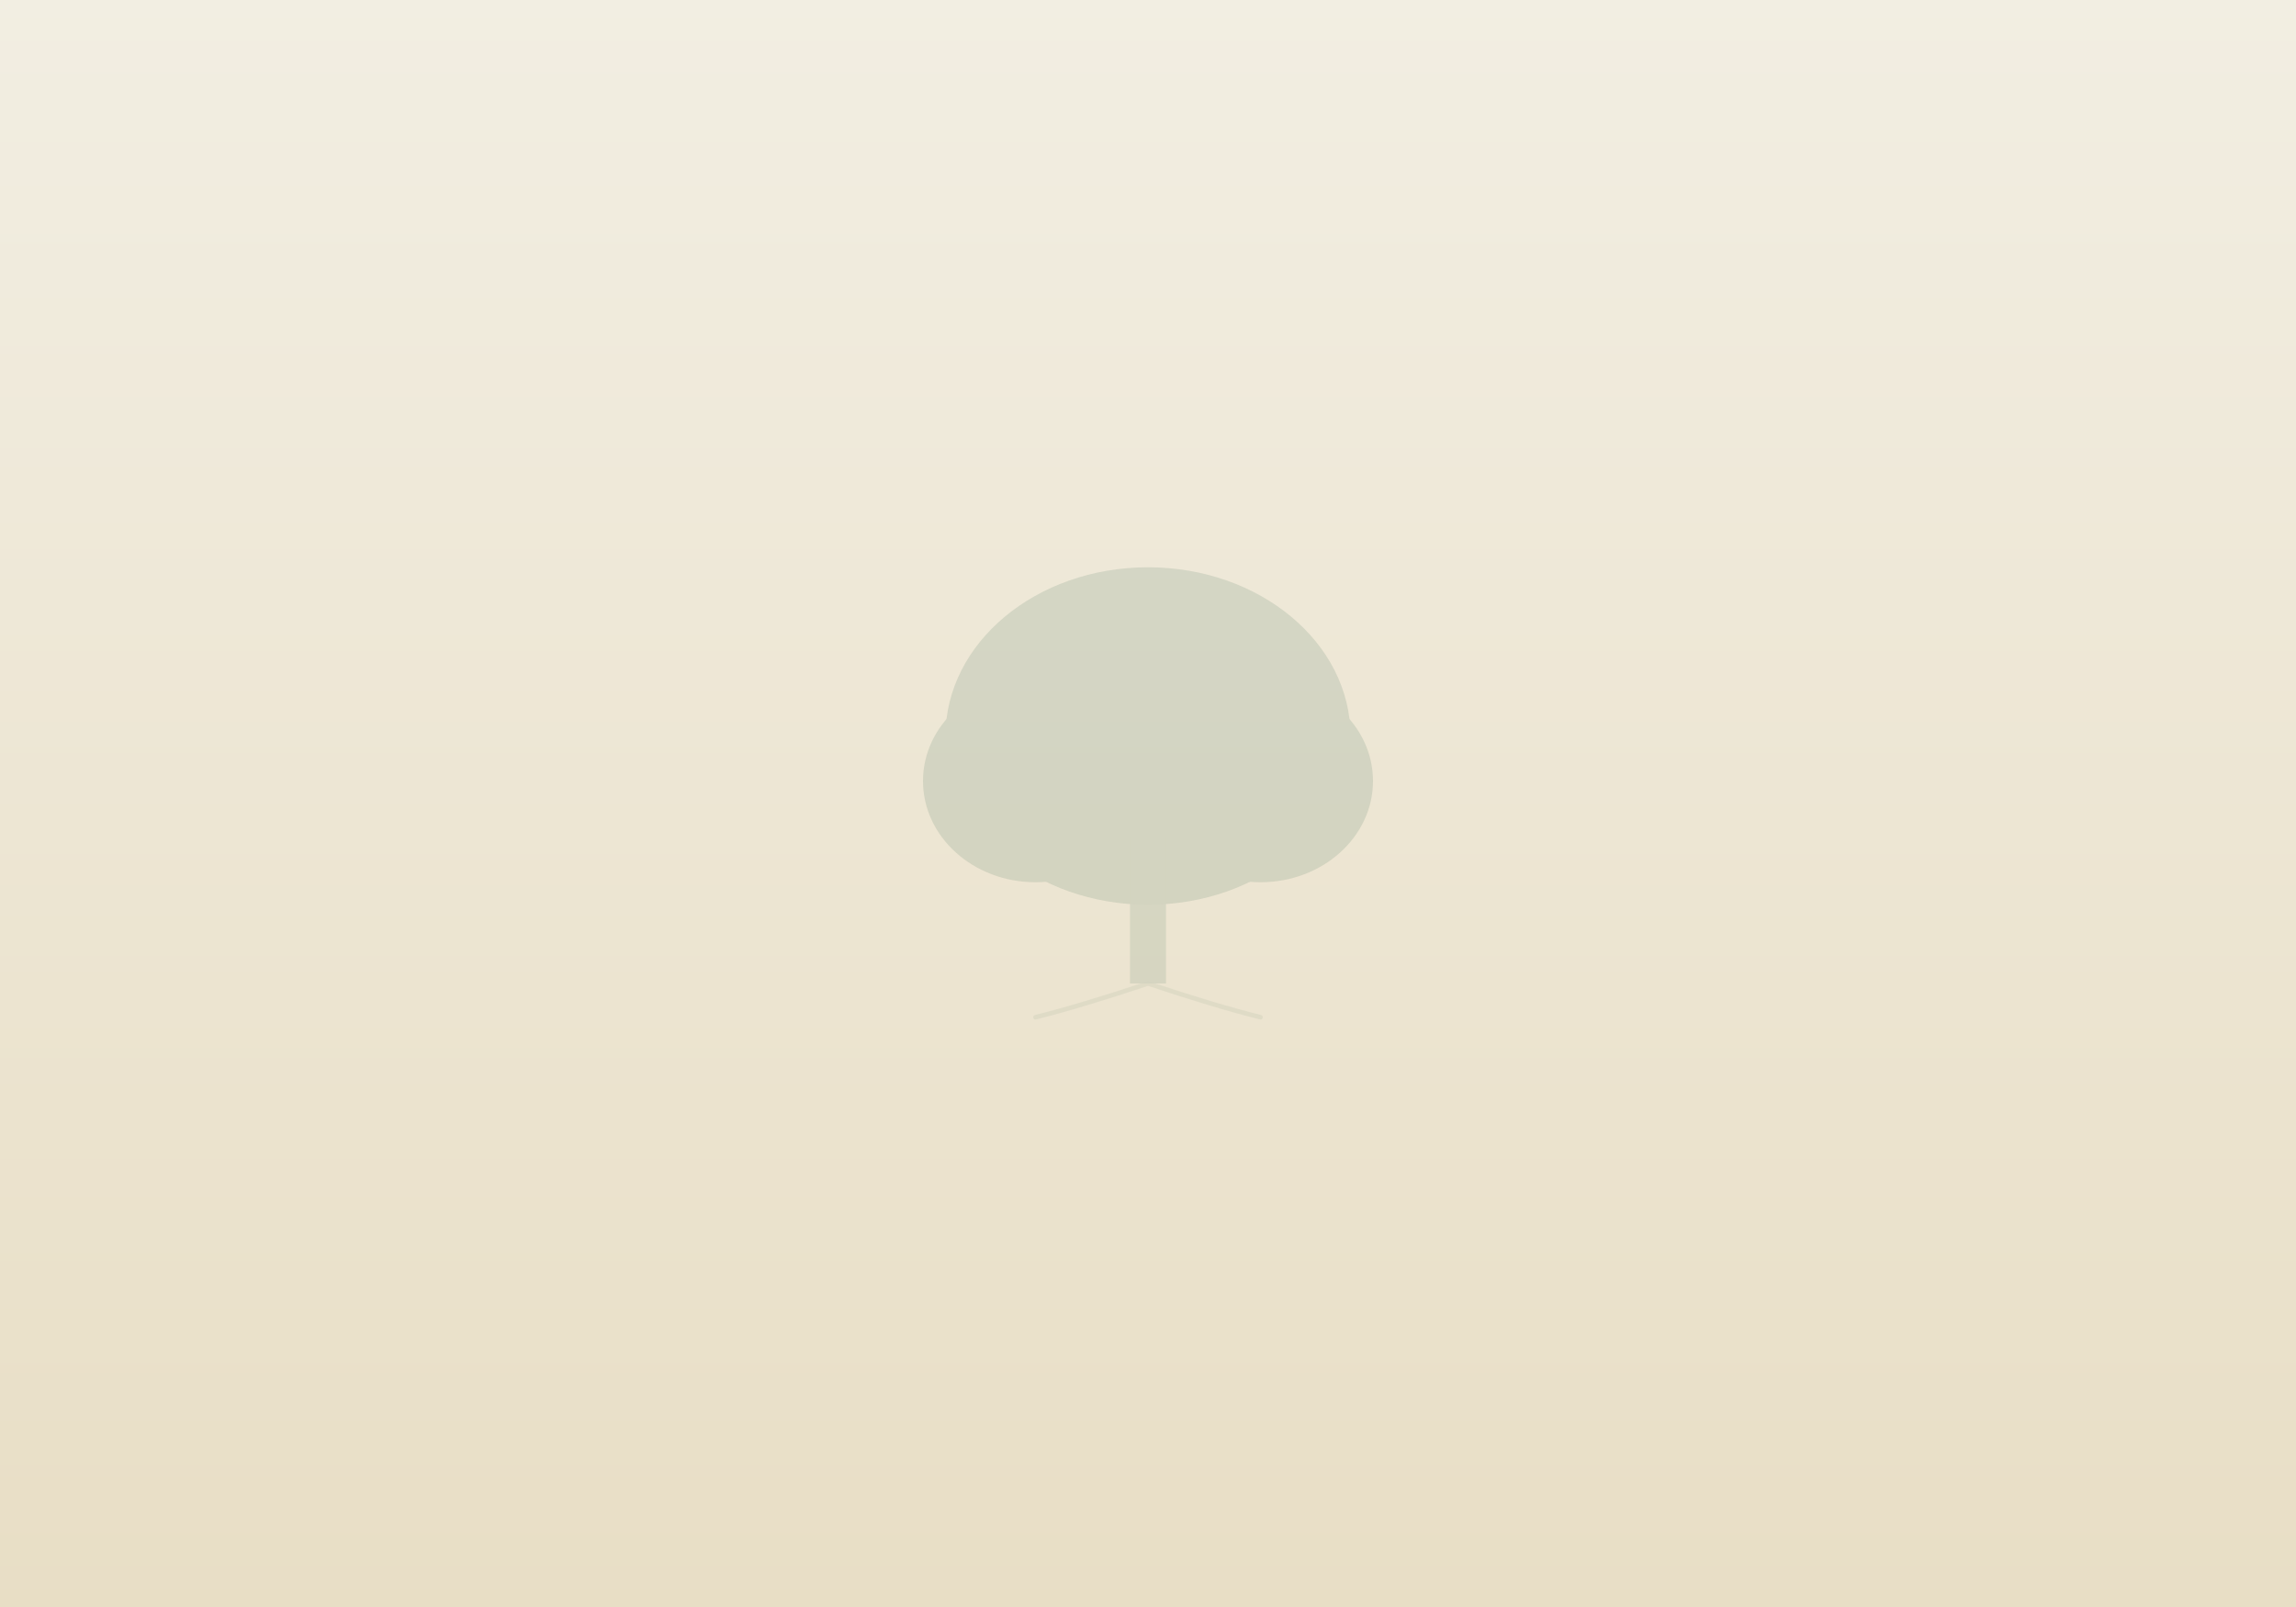
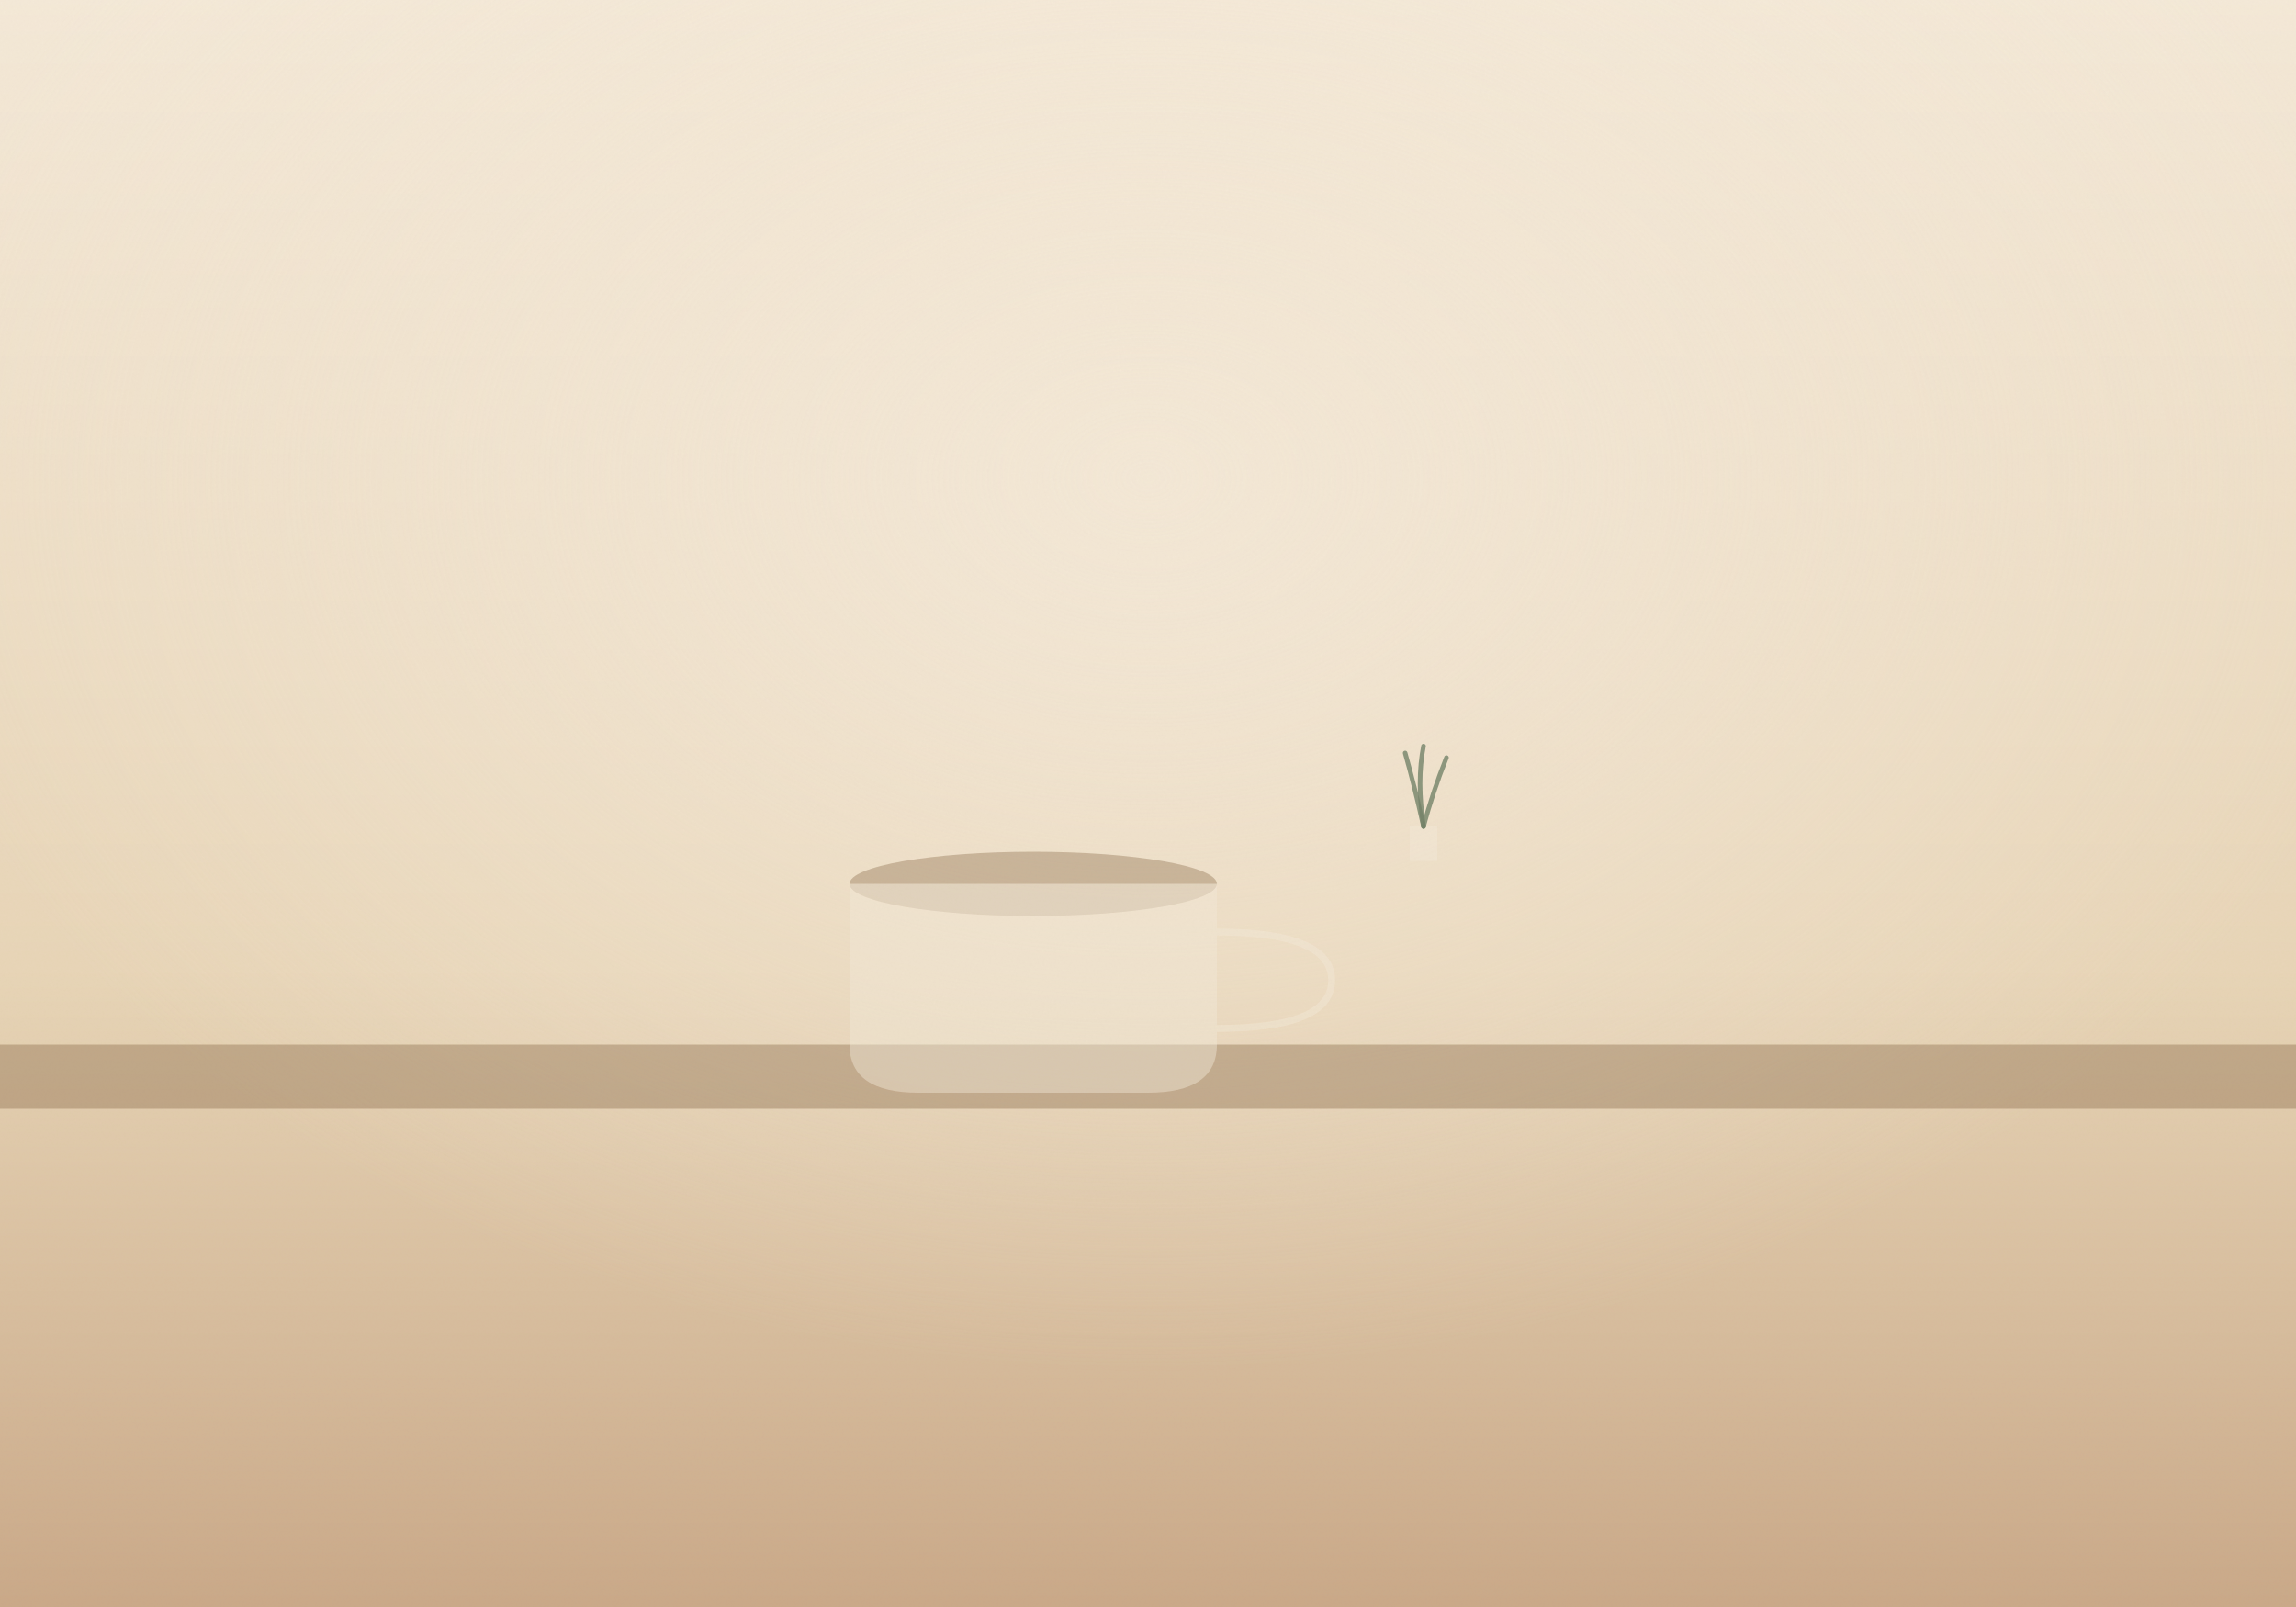
<svg xmlns="http://www.w3.org/2000/svg" viewBox="0 0 1000 700" preserveAspectRatio="xMidYMid slice">
  <defs>
-     <linearGradient id="bg" x1="0%" y1="0%" x2="0%" y2="100%">
-       <stop offset="0%" stop-color="#f2eee2" />
-       <stop offset="100%" stop-color="#e8dec5" />
+     <linearGradient id="cbg" x1="50%" y1="0%" x2="50%" y2="100%">
+       <stop offset="0%" stop-color="#f4e9d8" />
+       <stop offset="60%" stop-color="#e8d5b7" />
+       <stop offset="100%" stop-color="#c9a888" />
    </linearGradient>
+     <radialGradient id="csun" cx="50%" cy="30%" r="55%">
+       <stop offset="0%" stop-color="#f4e9d8" stop-opacity="0.9" />
+       <stop offset="100%" stop-color="#f4e9d8" stop-opacity="0" />
+     </radialGradient>
+     <filter id="cgrain">
+       <feTurbulence type="fractalNoise" baseFrequency="0.95" numOctaves="2" seed="11" />
+       <feColorMatrix values="0 0 0 0 0.3  0 0 0 0 0.25  0 0 0 0 0.18  0 0 0 0.05 0" />
+       <feComposite in2="SourceGraphic" operator="in" />
+     </filter>
  </defs>
-   <rect width="1000" height="700" fill="url(#bg)" />
-   <g transform="translate(500.0,350.0)" opacity="0.14">
-     <ellipse cx="0" cy="-29.4" rx="88.2" ry="73.5" fill="#35654d" />
-     <ellipse cx="-49" cy="-9.8" rx="49" ry="44.1" fill="#35654d" />
-     <ellipse cx="49" cy="-9.8" rx="49" ry="44.1" fill="#35654d" />
-     <rect x="-7.84" y="14.7" width="15.68" height="63.7" fill="#35654d" opacity="0.85" />
-     <path d="M 0 78.4 Q -29.4 88.2, -49 93.1 M 0 78.4 Q 29.4 88.2, 49 93.1" stroke="#35654d" stroke-width="2" fill="none" opacity="0.5" stroke-linecap="round" />
+   <rect width="1000" height="700" fill="url(#cbg)" />
+   <rect width="1000" height="700" fill="url(#csun)" />
+   <rect x="0" y="455.0" width="1000" height="28.0" fill="#8a6b4c" opacity="0.4" />
+   <g opacity="0.75">
+     <ellipse cx="450.0" cy="385" rx="80.0" ry="14.0" fill="#8a6b4c" opacity="0.5" />
+     <path d="M 370.0 385 L 370.0 455.0 Q 370.0 476, 400.0 476 L 500.0 476 Q 530.0 476, 530.0 455.0 L 530.0 385 Z" fill="#f4e9d8" opacity="0.6" />
+     <path d="M 530.0 406.0 Q 580.0 406.0, 580.0 427.0 Q 580.0 448.0, 530.0 448.0" stroke="#f4e9d8" stroke-width="3" fill="none" opacity="0.6" />
  </g>
+   <g opacity="0.7" transform="translate(620.0,350.0)">
+     <rect x="-6" y="10" width="12" height="15" fill="#f4e9d8" opacity="0.6" />
+     <path d="M 0 10 Q -3 -10, 0 -25" stroke="#3f5a3f" stroke-width="2" fill="none" stroke-linecap="round" opacity="0.8" />
+     <path d="M 0 10 Q 4 -5, 10 -20" stroke="#3f5a3f" stroke-width="2" fill="none" stroke-linecap="round" opacity="0.8" />
+     <path d="M 0 10 Q -4 -8, -8 -22" stroke="#3f5a3f" stroke-width="2" fill="none" stroke-linecap="round" opacity="0.8" />
+   </g>
+   <rect width="1000" height="700" filter="url(#cgrain)" opacity="0.45" />
</svg>
